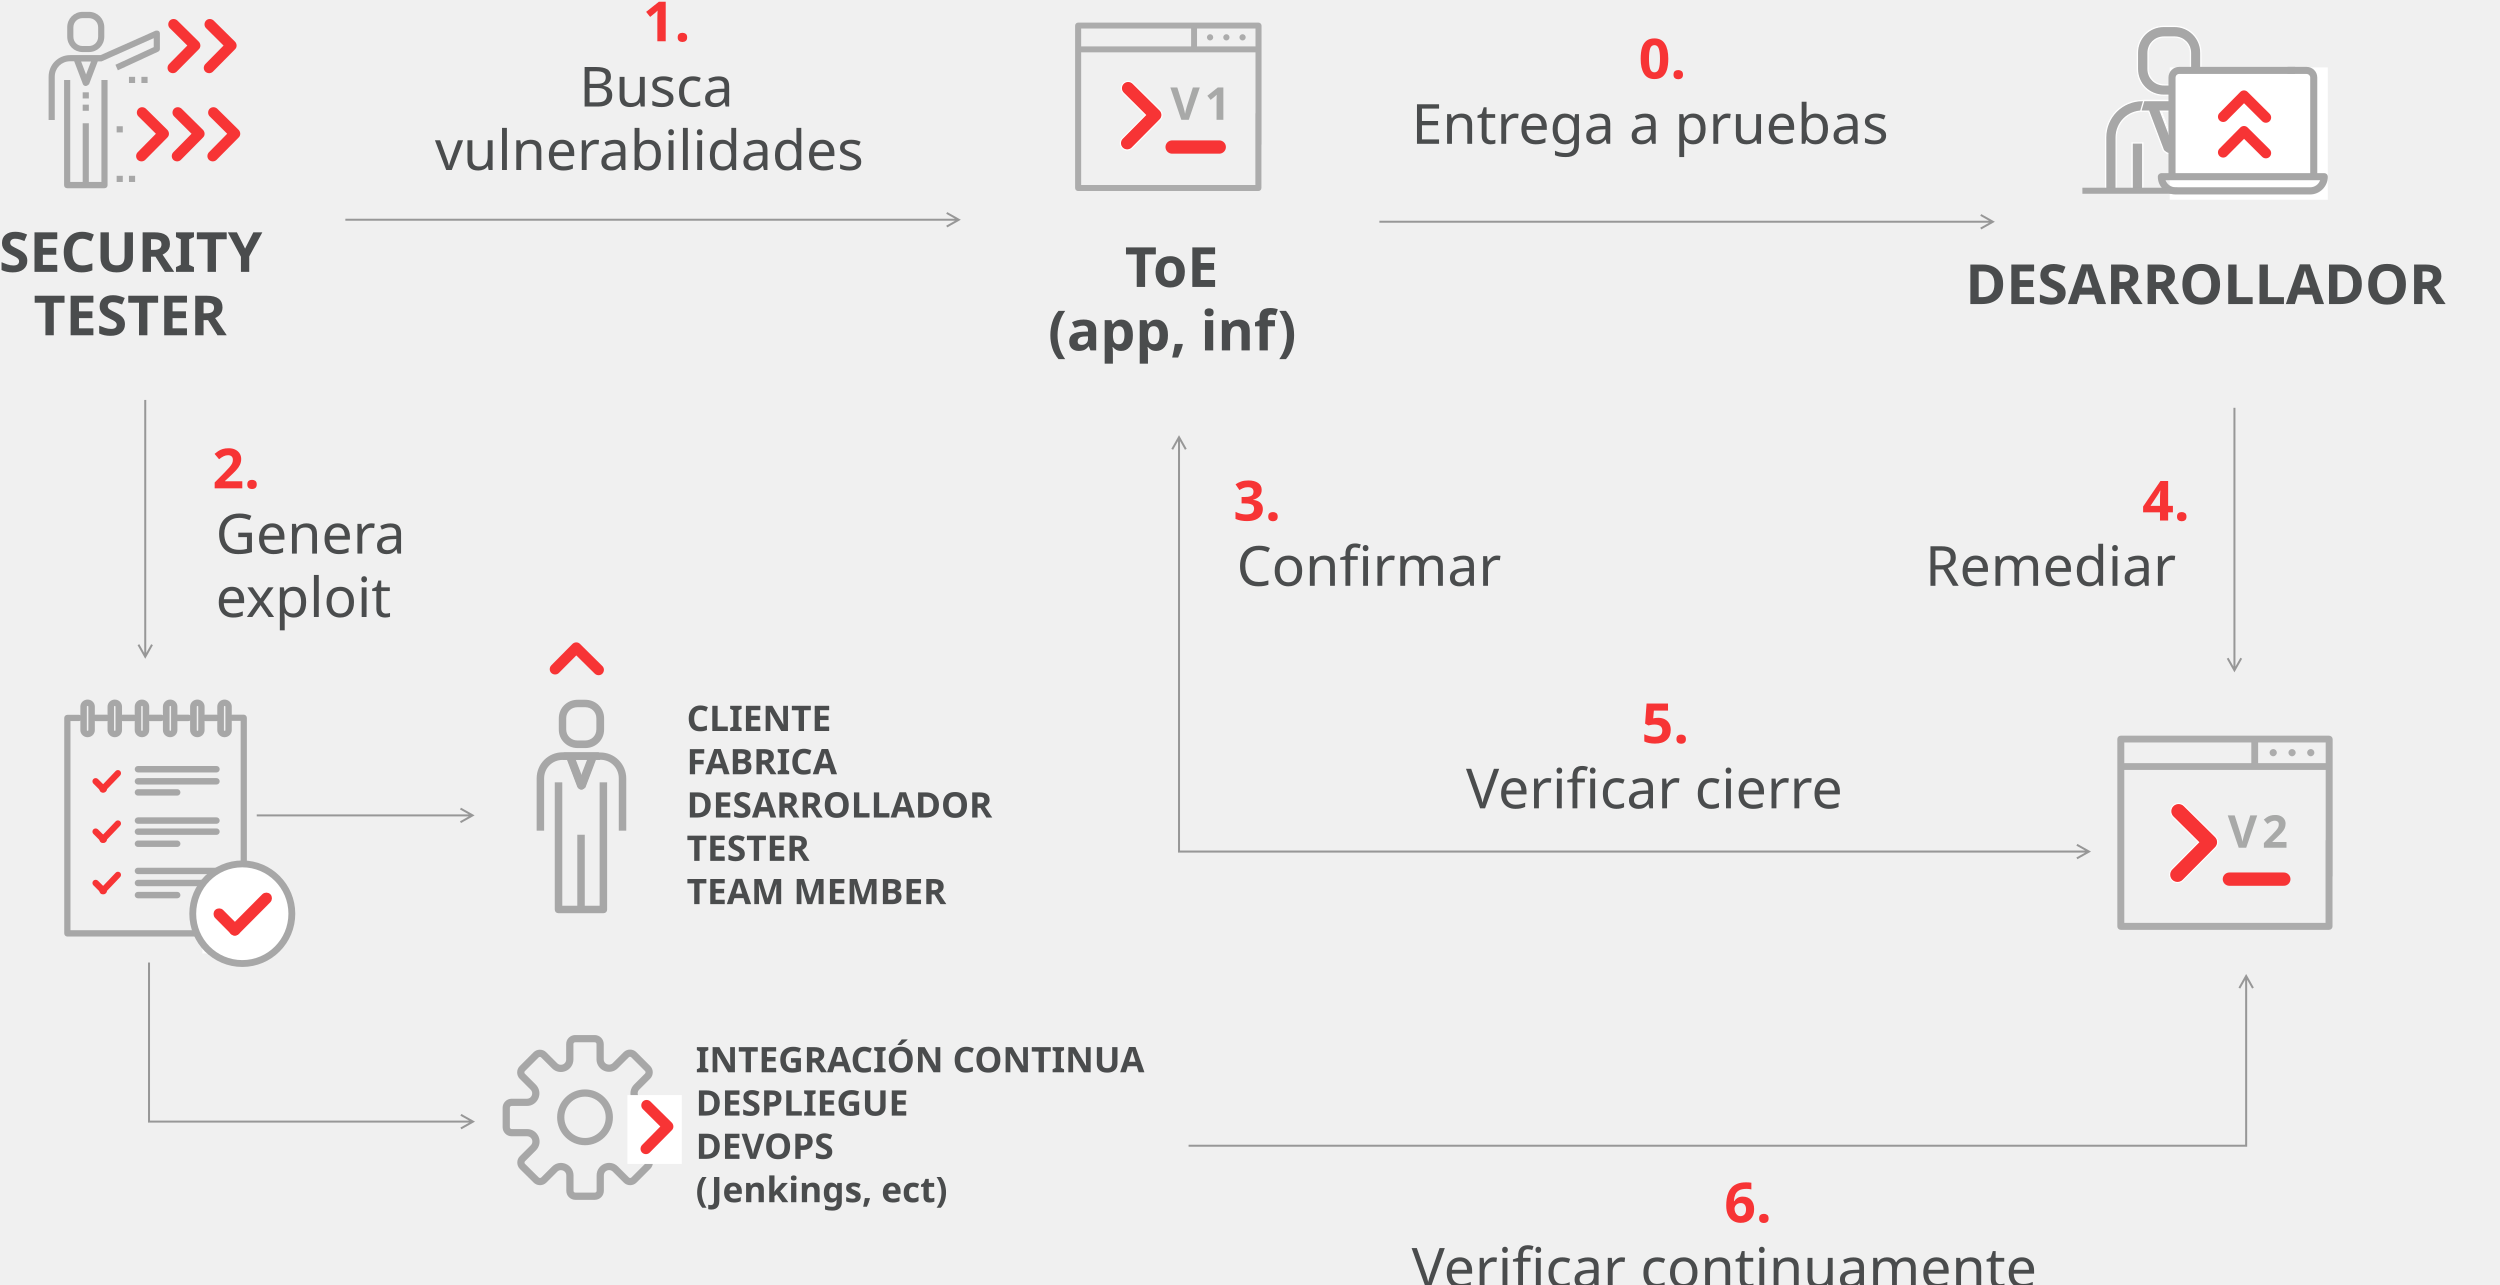
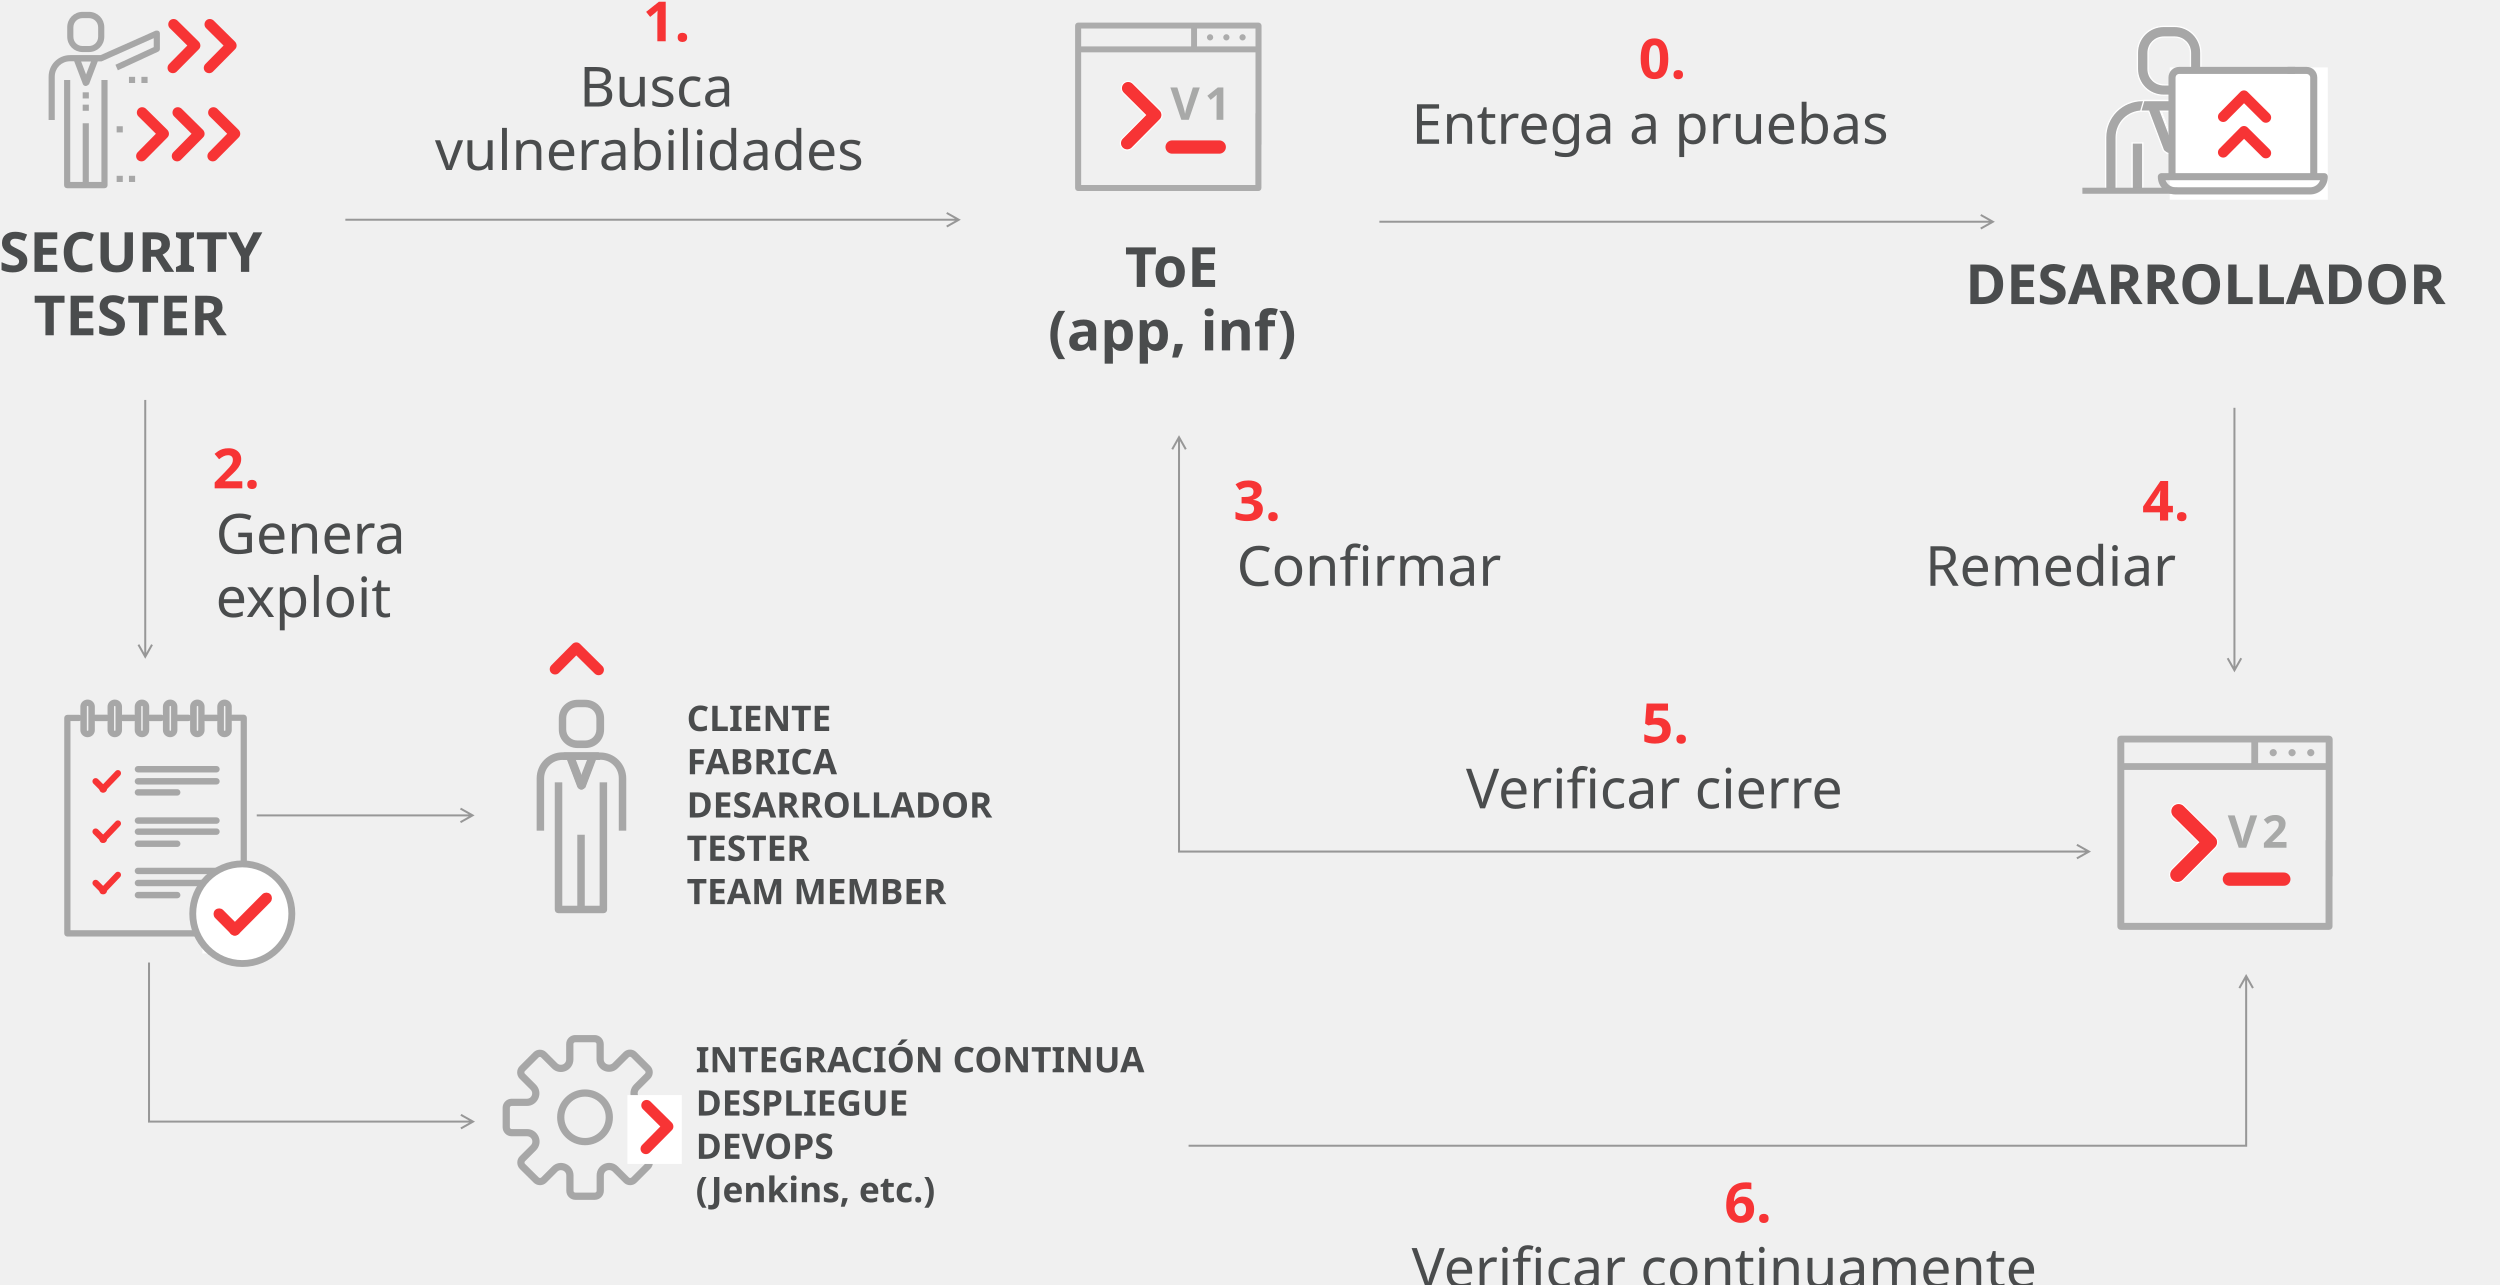
<svg xmlns="http://www.w3.org/2000/svg" xmlns:xlink="http://www.w3.org/1999/xlink" width="2483px" height="1276px" viewBox="0 0 2483 1276" version="1.1">
  <defs>
    <rect id="path-1" x="0.021" y="0.255" width="238.648" height="176.114" />
    <polyline id="path-3" points="470 1126 149 1126 149 968" />
  </defs>
  <g id="Page-1" stroke="none" stroke-width="1" fill="none" fill-rule="evenodd">
    <g id="asserts" transform="translate(-1, -12)">
      <g id="iconos-16" transform="translate(503, 1043)">
        <g id="Group" transform="translate(0.8, 0.6)">
          <path d="M151.08,63.12 L135.84,63.12 C127.92,63.12 123.96,53.64 129.6,48 L140.4,37.2 C142.44,35.16 142.44,31.68 140.4,29.64 L126.72,15.96 C124.68,13.92 121.2,13.92 119.16,15.96 L108.36,26.76 C102.84,32.28 93.24,28.44 93.24,20.52 L93.24,5.4 C93.24,2.4 90.84,0 87.84,0 L68.52,0 C65.52,0 63.12,2.4 63.12,5.4 L63.12,20.64 C63.12,28.56 53.64,32.52 48,26.88 L37.2,16.08 C35.16,14.04 31.68,14.04 29.64,16.08 L15.96,29.76 C13.92,31.8 13.92,35.28 15.96,37.32 L26.76,48.12 C32.28,53.64 28.44,63.24 20.52,63.24 L5.4,63.24 C2.4,63.24 0,65.64 0,68.64 L0,87.96 C0,90.96 2.4,93.36 5.4,93.36 L20.64,93.36 C28.56,93.36 32.52,102.84 26.88,108.48 L16.08,119.28 C14.04,121.32 14.04,124.8 16.08,126.84 L29.76,140.4 C31.8,142.44 35.28,142.44 37.32,140.4 L48.12,129.6 C53.64,124.08 63.24,127.92 63.24,135.84 L63.24,151.08 C63.24,154.08 65.64,156.48 68.64,156.48 L87.96,156.48 C90.96,156.48 93.36,154.08 93.36,151.08 L93.36,135.84 C93.36,127.92 102.84,123.96 108.48,129.6 L119.28,140.4 C121.32,142.44 124.8,142.44 126.84,140.4 L140.52,126.72 C142.56,124.68 142.56,121.2 140.52,119.16 L129.72,108.36 C124.2,102.84 128.04,93.24 135.96,93.24 L151.2,93.24 C154.2,93.24 156.6,90.84 156.6,87.84 L156.6,68.52 C156.36,65.52 153.96,63.12 151.08,63.12 Z M78.24,102.24 C64.92,102.24 54.12,91.44 54.12,78.12 C54.12,64.8 64.92,54 78.24,54 C91.56,54 102.36,64.8 102.36,78.12 C102.36,91.44 91.44,102.24 78.24,102.24 Z" id="Shape" stroke="#A7A7A7" stroke-width="7.2" />
          <rect id="Rectangle-path" fill="#FFFFFF" fill-rule="nonzero" x="120.36" y="56.04" width="54" height="68.4" />
          <path d="M164.44,83.4 L143.2,62.4 C141.04,60.36 137.68,60.36 135.64,62.4 C133.6,64.56 133.6,67.92 135.64,69.96 L153.04,87.24 L134.92,105.6 C132.88,107.76 132.88,111.12 134.92,113.16 C137.08,115.2 140.44,115.2 142.48,113.16 L164.44,90.96 C166.6,88.92 166.48,85.56 164.44,83.4 Z" id="Shape" fill="#F73435" fill-rule="nonzero" />
        </g>
      </g>
      <g id="06Seguimiento_personalizado" transform="translate(2068, 23)">
        <g id="Clipped" transform="translate(0.571429, 0.161905)">
          <mask id="mask-2" fill="white">
            <use xlink:href="#path-1" />
          </mask>
          <g id="SVGID_1_" />
          <g id="Group" mask="url(#mask-2)" fill="#A7A7A7" fill-rule="nonzero" stroke="#FFFFFF" stroke-width="1.3">
            <g transform="translate(23.24762, 15.0381)" id="Shape">
              <path d="M88.823,73.657 L37.265,73.657 C16.718,73.657 0.51,89.992 0.51,110.411 L0.51,184.048 L10.975,184.048 L10.975,110.411 C10.975,95.735 22.589,84.122 37.265,84.122 L44.156,84.122 L58.832,123.046 C59.343,124.577 61.512,126.236 63.554,126.236 C65.596,126.236 67.766,124.705 69.297,123.046 L83.973,84.122 L89.716,84.122 C90.227,84.122 91.248,84.122 91.758,83.611 L88.823,73.657 Z M64.192,106.328 L55.77,84.25 L72.615,84.25 L64.192,106.328 Z" />
              <path d="M35.478,83.739 C35.989,84.25 37.01,84.25 37.52,84.25 L43.263,84.25 L57.939,123.173 C59.47,124.705 61.64,126.364 63.682,126.364 C65.724,126.364 67.893,124.832 68.404,123.173 L83.08,84.25 L89.971,84.25 C104.648,84.25 116.261,95.863 116.261,110.539 L116.261,184.048 L126.726,184.048 L126.726,110.411 C126.726,89.865 110.39,73.657 89.971,73.657 L38.413,73.657 L35.478,83.739 Z M54.876,84.25 L71.722,84.25 L63.299,106.328 L54.876,84.25 Z" />
              <path d="M89.844,289.206 L68.914,289.206 L68.914,189.28 L58.45,189.28 L58.45,289.206 L37.392,289.206 L37.392,115.771 L26.8,115.771 L26.8,294.566 C26.8,297.756 28.842,299.798 32.032,299.798 L63.554,299.798 L95.076,299.798 C98.267,299.798 100.309,297.756 100.309,294.566 L100.309,115.771 L89.844,115.771 L89.844,289.206 Z" />
              <path d="M58.322,68.425 L68.787,68.425 C83.463,68.425 95.076,56.811 95.076,42.135 L95.076,26.31 C95.076,11.634 83.463,0.021 68.787,0.021 L58.322,0.021 C43.646,0.021 32.032,11.634 32.032,26.31 L32.032,42.135 C32.032,56.939 43.646,68.425 58.322,68.425 Z M42.625,26.438 C42.625,17.505 49.516,10.613 58.45,10.613 L68.914,10.613 C77.848,10.613 84.739,17.505 84.739,26.438 L84.739,42.263 C84.739,51.196 77.848,58.088 68.914,58.088 L58.45,58.088 C49.516,58.088 42.625,51.196 42.625,42.263 L42.625,26.438 Z" />
            </g>
          </g>
        </g>
        <rect id="Rectangle-path" fill="#FFFFFF" fill-rule="nonzero" x="88.011" y="55.931" width="156.971" height="131.448" />
        <g id="Group" transform="translate(76.14286, 55.03809)" fill="#A7A7A7" fill-rule="nonzero">
          <path d="M165.394,105.924 L3.573,105.924 C1.659,105.924 0,107.455 0,109.497 C0,119.196 7.912,127.109 17.611,127.109 L151.229,127.109 C160.928,127.109 168.84,119.196 168.84,109.497 C168.84,107.455 167.309,105.924 165.394,105.924 Z M151.356,119.962 L17.611,119.962 C13.145,119.962 9.189,117.154 7.657,112.943 L161.183,112.943 C159.779,117.154 155.823,119.962 151.356,119.962 Z" id="Shape" />
          <path d="M21.185,0.383 C15.314,0.383 10.592,5.105 10.592,10.975 L10.592,109.497 L17.611,109.497 L17.611,10.975 C17.611,9.061 19.143,7.402 21.185,7.402 L136.297,7.402 L136.297,0.383 L21.185,0.383 Z" id="Shape" />
          <path d="M147.783,0.383 L128.768,0.383 L128.768,7.402 L147.783,7.402 C149.697,7.402 151.356,8.933 151.356,10.975 L151.356,109.497 L158.375,109.497 L158.375,10.975 C158.375,5.105 153.653,0.383 147.783,0.383 Z" id="Shape" />
        </g>
        <path d="M1.23,178.446 L95.669,178.446" id="Shape" stroke="#A7A7A7" stroke-width="6" />
        <path d="M158.074,115.657 L137.4,136.587 C135.358,138.629 135.358,141.947 137.4,143.989 C139.442,146.03 142.76,146.03 144.802,143.989 L161.775,126.888 L179.77,144.754 C181.811,146.796 185.13,146.796 187.171,144.754 C189.213,142.712 189.213,139.394 187.171,137.352 L165.476,115.785 C163.434,113.615 160.116,113.615 158.074,115.657 Z" id="Shape" fill="#F73435" fill-rule="nonzero" />
        <path d="M158.074,80.307 L137.4,101.236 C135.358,103.278 135.358,106.596 137.4,108.638 C139.442,110.68 142.76,110.68 144.802,108.638 L161.775,91.537 L179.77,109.404 C181.811,111.446 185.13,111.446 187.171,109.404 C189.213,107.362 189.213,104.044 187.171,102.002 L165.476,80.434 C163.434,78.265 160.116,78.265 158.074,80.307 Z" id="Shape" fill="#F73435" fill-rule="nonzero" />
      </g>
      <g id="06Commands" transform="translate(1068, 33)">
        <g id="Group" transform="translate(0.8, 0.6)" fill="#ACACAC" fill-rule="nonzero">
          <path d="M182.04,0.84 L3,0.84 C1.32,0.84 0,2.16 0,3.84 L0,165.12 C0,166.8 1.32,168.12 3,168.12 L182.04,168.12 C183.72,168.12 185.04,166.8 185.04,165.12 L185.04,91.2 C185.04,89.52 183.72,88.2 182.04,88.2 C180.36,88.2 179.04,89.52 179.04,91.2 L179.04,162.12 L6,162.12 L6,30.36 L179.16,30.36 L179.16,121.8 C179.16,123.48 180.48,124.8 182.16,124.8 C183.84,124.8 185.16,123.48 185.16,121.8 L185.16,3.72 C185.04,2.16 183.72,0.84 182.04,0.84 Z M6,6.72 L115.2,6.72 L115.2,24.48 L6,24.48 L6,6.72 Z M121.08,24.36 L121.08,6.72 L179.16,6.72 L179.16,24.48 L121.08,24.48 L121.08,24.36 Z" id="Shape" />
          <path d="M150.24,12.36 C148.56,12.36 147.12,13.8 147.12,15.48 C147.12,17.16 148.56,18.6 150.24,18.6 C151.92,18.6 153.36,17.16 153.36,15.48 C153.36,13.8 151.92,12.36 150.24,12.36 Z" id="Shape" />
          <path d="M134.04,12.36 C132.36,12.36 130.92,13.8 130.92,15.48 C130.92,17.16 132.36,18.6 134.04,18.6 C135.72,18.6 137.16,17.16 137.16,15.48 C137.16,13.8 135.84,12.36 134.04,12.36 Z" id="Shape" />
          <path d="M166.32,12.36 C164.64,12.36 163.2,13.8 163.2,15.48 C163.2,17.16 164.64,18.6 166.32,18.6 C168,18.6 169.44,17.16 169.44,15.48 C169.44,13.8 168.12,12.36 166.32,12.36 Z" id="Shape" />
        </g>
        <path d="M85.16,88.44 L58.28,61.8 C55.64,59.16 51.32,59.16 48.68,61.8 C46.04,64.44 46.04,68.76 48.68,71.4 L70.64,93.24 L47.72,116.4 C45.08,119.04 45.08,123.36 47.72,126 C50.36,128.64 54.68,128.64 57.32,126 L85.04,98.04 C87.8,95.4 87.8,91.08 85.16,88.44 Z" id="Shape" stroke="#FFFFFF" stroke-width="1.2" fill="#F73435" fill-rule="nonzero" />
        <path d="M97.16,125.04 L143.96,125.04" id="Shape" stroke="#F73435" stroke-width="13.2" stroke-linecap="round" stroke-linejoin="round" />
      </g>
      <g id="iconos-03" transform="translate(49, 23)" fill-rule="nonzero">
        <path d="M25.72,49.96 L34.36,72.64 C34.72,73.6 35.92,74.44 37.12,74.44 C38.32,74.44 39.52,73.48 40.48,72.64 L49.12,49.96 L52.48,49.96 C52.84,49.96 53.44,49.96 53.68,49.6 L104.68,26.92 L104.68,35.8 L66.64,53.32 L69.04,58.84 L109,40.36 C110.2,39.76 110.8,38.8 110.8,37.6 L110.8,22.24 C110.8,21.28 110.2,20.08 109.6,19.84 C108.64,19.24 107.44,19.24 106.48,19.48 L51.88,43.72 L21.76,43.72 C9.76,43.72 0.28,53.2 0.28,65.2 L0.28,108.16 L6.4,108.16 L6.4,65.2 C6.4,56.56 13.12,49.84 21.76,49.84 L25.72,49.84 L25.72,49.96 Z M37.48,62.92 L32.56,50.08 L42.4,50.08 L37.48,62.92 Z" id="Shape" fill="#A7A7A7" />
        <path d="M52.48,169.72 L40.24,169.72 L40.24,111.4 L34.12,111.4 L34.12,169.72 L21.76,169.72 L21.76,68.44 L15.64,68.44 L15.64,172.84 C15.64,174.64 16.84,175.96 18.76,175.96 L37.24,175.96 L55.72,175.96 C57.52,175.96 58.84,174.76 58.84,172.84 L58.84,68.44 L52.72,68.44 L52.72,169.72 L52.48,169.72 Z" id="Shape" fill="#A7A7A7" />
        <rect id="Rectangle-path" fill="#A7A7A7" x="34.12" y="80.68" width="6.12" height="6.12" />
        <rect id="Rectangle-path" fill="#A7A7A7" x="34.12" y="92.92" width="6.12" height="6.12" />
        <path d="M34.12,40.72 L40.24,40.72 C48.88,40.72 55.6,34 55.6,25.36 L55.6,16.12 C55.6,7.48 48.88,0.76 40.24,0.76 L34.12,0.76 C25.48,0.76 18.76,7.48 18.76,16.12 L18.76,25.36 C18.76,34 25.48,40.72 34.12,40.72 Z M24.88,16.24 C24.88,11.08 28.84,7 34.12,7 L40.24,7 C45.4,7 49.48,10.96 49.48,16.24 L49.48,25.48 C49.48,30.64 45.52,34.72 40.24,34.72 L34.12,34.72 C28.96,34.72 24.88,30.76 24.88,25.48 L24.88,16.24 Z" id="Shape" fill="#A7A7A7" />
        <rect id="Rectangle-path" fill="#A7A7A7" x="67.84" y="163.6" width="6.12" height="6.12" />
        <rect id="Rectangle-path" fill="#A7A7A7" x="80.08" y="163.6" width="6.12" height="6.12" />
        <rect id="Rectangle-path" fill="#A7A7A7" x="67.84" y="114.4" width="6.12" height="6.12" />
        <rect id="Rectangle-path" fill="#A7A7A7" x="80.08" y="65.32" width="6.12" height="6.12" />
        <rect id="Rectangle-path" fill="#A7A7A7" x="92.44" y="65.32" width="6.12" height="6.12" />
        <path d="M149.44,30.4 L128.2,9.4 C126.04,7.36 122.68,7.36 120.64,9.4 C118.6,11.56 118.6,14.92 120.64,16.96 L138.04,34.24 L119.92,52.6 C117.88,54.76 117.88,58.12 119.92,60.16 C122.08,62.2 125.44,62.2 127.48,60.16 L149.44,37.96 C151.6,35.92 151.48,32.56 149.44,30.4 Z" id="Shape" fill="#F73435" />
        <path d="M185.44,30.4 L164.2,9.4 C162.04,7.36 158.68,7.36 156.64,9.4 C154.6,11.56 154.6,14.92 156.64,16.96 L174.04,34.24 L155.92,52.6 C153.88,54.76 153.88,58.12 155.92,60.16 C158.08,62.2 161.44,62.2 163.48,60.16 L185.44,37.96 C187.6,35.92 187.48,32.56 185.44,30.4 Z" id="Shape" fill="#F73435" />
        <path d="M118.24,118 L97,97 C94.84,94.96 91.48,94.96 89.44,97 C87.4,99.16 87.4,102.52 89.44,104.56 L106.84,121.84 L88.72,140.2 C86.68,142.36 86.68,145.72 88.72,147.76 C90.88,149.8 94.24,149.8 96.28,147.76 L118.24,125.56 C120.4,123.52 120.28,120.16 118.24,118 Z" id="Shape" fill="#F73435" />
        <path d="M153.64,118 L132.4,97 C130.24,94.96 126.88,94.96 124.84,97 C122.8,99.16 122.8,102.52 124.84,104.56 L142.24,121.84 L124.12,140.2 C122.08,142.36 122.08,145.72 124.12,147.76 C126.28,149.8 129.64,149.8 131.68,147.76 L153.64,125.56 C155.8,123.52 155.68,120.16 153.64,118 Z" id="Shape" fill="#F73435" />
        <path d="M189.04,118 L167.8,97 C165.64,94.96 162.28,94.96 160.24,97 C158.2,99.16 158.2,102.52 160.24,104.56 L177.64,121.84 L159.52,140.2 C157.48,142.36 157.48,145.72 159.52,147.76 C161.68,149.8 165.04,149.8 167.08,147.76 L189.04,125.56 C191.2,123.52 191.08,120.16 189.04,118 Z" id="Shape" fill="#F73435" />
      </g>
      <g id="03Rules" transform="translate(66, 708)" fill-rule="nonzero">
        <path d="M177.104,15 L165.433,15 C164.412,15 163.536,15.875 163.536,16.896 C163.536,17.916 164.412,18.791 165.433,18.791 L175.207,18.791 L175.207,229.063 L3.793,229.063 L3.793,18.937 L13.567,18.937 C14.588,18.937 15.464,18.062 15.464,17.041 C15.464,16.021 14.588,15.146 13.567,15.146 L1.896,15.146 C0.875,15.146 0,16.021 0,17.041 L0,231.104 C0,232.125 0.875,233 1.896,233 L177.104,233 C178.125,233 179,232.125 179,231.104 L179,17.041 C179,15.875 178.125,15 177.104,15 Z" id="Shape" stroke="#A7A7A7" stroke-width="2.4" fill="#A7A7A7" />
        <path d="M150.16,15 L138.84,15 C137.849,15 137,15.923 137,17 C137,18.077 137.849,19 138.84,19 L150.16,19 C151.151,19 152,18.077 152,17 C152,15.923 151.151,15 150.16,15 Z" id="Shape" stroke="#A7A7A7" stroke-width="2.4" fill="#A7A7A7" />
        <path d="M122.16,15 L110.84,15 C109.849,15 109,15.923 109,17 C109,18.077 109.849,19 110.84,19 L122.16,19 C123.151,19 124,18.077 124,17 C124,15.923 123.151,15 122.16,15 Z" id="Shape" stroke="#A7A7A7" stroke-width="2.4" fill="#A7A7A7" />
        <path d="M95.16,15 L83.84,15 C82.849,15 82,15.923 82,17 C82,18.077 82.849,19 83.84,19 L95.16,19 C96.151,19 97,18.077 97,17 C97,15.923 96.151,15 95.16,15 Z" id="Shape" stroke="#A7A7A7" stroke-width="2.4" fill="#A7A7A7" />
        <path d="M68.16,15 L56.84,15 C55.849,15 55,15.923 55,17 C55,18.077 55.849,19 56.84,19 L68.16,19 C69.151,19 70,18.077 70,17 C70,15.923 69.292,15 68.16,15 Z" id="Shape" stroke="#A7A7A7" stroke-width="2.4" fill="#A7A7A7" />
        <path d="M41.16,15 L29.84,15 C28.849,15 28,15.923 28,17 C28,18.077 28.849,19 29.84,19 L41.16,19 C42.151,19 43,18.077 43,17 C43,15.923 42.292,15 41.16,15 Z" id="Shape" stroke="#A7A7A7" stroke-width="2.4" fill="#A7A7A7" />
        <path d="M22,0 C18.7,0 16,2.625 16,5.833 L16,29.167 C16,32.375 18.7,35 22,35 C25.3,35 28,32.375 28,29.167 L28,5.833 C28,2.625 25.3,0 22,0 Z M23.95,29.167 C23.95,30.188 23.05,31.062 22,31.062 C20.95,31.062 20.05,30.188 20.05,29.167 L20.05,5.833 C20.05,4.812 20.95,3.938 22,3.938 C23.05,3.938 23.95,4.812 23.95,5.833 L23.95,29.167 Z" id="Shape" stroke="#A7A7A7" stroke-width="2.4" fill="#A7A7A7" />
        <path d="M49,0 C45.7,0 43,2.625 43,5.833 L43,29.167 C43,32.375 45.7,35 49,35 C52.3,35 55,32.375 55,29.167 L55,5.833 C55,2.625 52.3,0 49,0 Z M50.95,29.167 C50.95,30.188 50.05,31.062 49,31.062 C47.95,31.062 47.05,30.188 47.05,29.167 L47.05,5.833 C47.05,4.812 47.95,3.938 49,3.938 C50.05,3.938 50.95,4.812 50.95,5.833 L50.95,29.167 Z" id="Shape" stroke="#A7A7A7" stroke-width="2.4" fill="#A7A7A7" />
        <path d="M76,0 C72.7,0 70,2.625 70,5.833 L70,29.167 C70,32.375 72.7,35 76,35 C79.3,35 82,32.375 82,29.167 L82,5.833 C82,2.625 79.3,0 76,0 Z M77.95,29.167 C77.95,30.188 77.05,31.062 76,31.062 C74.95,31.062 74.05,30.188 74.05,29.167 L74.05,5.833 C74.05,4.812 74.95,3.938 76,3.938 C77.05,3.938 77.95,4.812 77.95,5.833 L77.95,29.167 Z" id="Shape" stroke="#A7A7A7" stroke-width="2.4" fill="#A7A7A7" />
        <path d="M104,0 C100.7,0 98,2.625 98,5.833 L98,29.167 C98,32.375 100.7,35 104,35 C107.3,35 110,32.375 110,29.167 L110,5.833 C110,2.625 107.45,0 104,0 Z M106.1,29.167 C106.1,30.188 105.2,31.062 104.15,31.062 C103.1,31.062 102.2,30.188 102.2,29.167 L102.2,5.833 C102.2,4.812 103.1,3.938 104.15,3.938 C105.2,3.938 106.1,4.812 106.1,5.833 L106.1,29.167 Z" id="Shape" stroke="#A7A7A7" stroke-width="2.4" fill="#A7A7A7" />
        <path d="M131,0 C127.7,0 125,2.625 125,5.833 L125,29.167 C125,32.375 127.7,35 131,35 C134.3,35 137,32.375 137,29.167 L137,5.833 C137,2.625 134.3,0 131,0 Z M133.1,29.167 C133.1,30.188 132.2,31.062 131.15,31.062 C130.1,31.062 129.2,30.188 129.2,29.167 L129.2,5.833 C129.2,4.812 130.1,3.938 131.15,3.938 C132.2,3.938 133.1,4.812 133.1,5.833 L133.1,29.167 Z" id="Shape" stroke="#A7A7A7" stroke-width="2.4" fill="#A7A7A7" />
        <path d="M158,0 C154.7,0 152,2.625 152,5.833 L152,29.167 C152,32.375 154.7,35 158,35 C161.3,35 164,32.375 164,29.167 L164,5.833 C164,2.625 161.3,0 158,0 Z M160.1,29.167 C160.1,30.188 159.2,31.062 158.15,31.062 C157.1,31.062 156.2,30.188 156.2,29.167 L156.2,5.833 C156.2,4.812 157.1,3.938 158.15,3.938 C159.2,3.938 160.1,4.812 160.1,5.833 L160.1,29.167 Z" id="Shape" stroke="#A7A7A7" stroke-width="2.4" fill="#A7A7A7" />
        <path d="M39.451,86.539 L31.439,78.564 C30.683,77.812 29.323,77.812 28.567,78.564 C27.811,79.317 27.811,80.671 28.567,81.423 L36.579,89.398 C37.032,89.85 37.486,90 37.939,90 C38.393,90 38.997,89.85 39.3,89.398 C40.207,88.646 40.207,87.292 39.451,86.539 Z" id="Shape" stroke="#F73435" stroke-width="2.4" fill="#F73435" />
        <path d="M53.466,70.561 C52.755,69.813 51.474,69.813 50.762,70.561 L35.534,86.561 C34.822,87.308 34.822,88.654 35.534,89.402 C35.961,89.85 36.388,90 36.815,90 C37.242,90 37.811,89.85 38.096,89.402 L53.466,73.402 C54.178,72.654 54.178,71.308 53.466,70.561 Z" id="Shape" stroke="#F73435" stroke-width="2.4" fill="#F73435" />
        <path d="M39.451,136.539 L31.439,128.564 C30.683,127.812 29.323,127.812 28.567,128.564 C27.811,129.317 27.811,130.671 28.567,131.423 L36.579,139.398 C37.032,139.85 37.486,140 37.939,140 C38.393,140 38.997,139.85 39.3,139.398 C40.207,138.646 40.207,137.292 39.451,136.539 Z" id="Shape" stroke="#F73435" stroke-width="2.4" fill="#F73435" />
        <path d="M53.482,120.561 C52.77,119.813 51.488,119.813 50.776,120.561 L35.534,136.561 C34.822,137.308 34.822,138.654 35.534,139.402 C35.962,139.85 36.389,140 36.816,140 C37.244,140 37.813,139.85 38.098,139.402 L53.34,123.402 C54.195,122.654 54.195,121.308 53.482,120.561 Z" id="Shape" stroke="#F73435" stroke-width="2.4" fill="#F73435" />
        <path d="M150.096,66 L71.904,66 C70.879,66 70,66.923 70,68 C70,69.077 70.879,70 71.904,70 L150.096,70 C151.121,70 152,69.077 152,68 C152,66.769 151.121,66 150.096,66 Z" id="Shape" stroke="#A7A7A7" stroke-width="2.4" fill="#A7A7A7" />
        <path d="M150.096,78 L71.904,78 C70.879,78 70,78.923 70,80 C70,81.077 70.879,82 71.904,82 L150.096,82 C151.121,82 152,81.077 152,80 C152,78.923 151.121,78 150.096,78 Z" id="Shape" stroke="#A7A7A7" stroke-width="2.4" fill="#A7A7A7" />
        <path d="M111.092,89 L71.908,89 C70.881,89 70,89.923 70,91 C70,92.077 70.881,93 71.908,93 L111.092,93 C112.119,93 113,92.077 113,91 C113,89.923 112.119,89 111.092,89 Z" id="Shape" stroke="#A7A7A7" stroke-width="2.4" fill="#A7A7A7" />
        <path d="M150.096,117 L71.904,117 C70.879,117 70,117.923 70,119 C70,120.077 70.879,121 71.904,121 L150.096,121 C151.121,121 152,120.077 152,119 C152,117.923 151.121,117 150.096,117 Z" id="Shape" stroke="#A7A7A7" stroke-width="2.4" fill="#A7A7A7" />
        <path d="M150.096,128 L71.904,128 C70.879,128 70,128.923 70,130 C70,131.077 70.879,132 71.904,132 L150.096,132 C151.121,132 152,131.077 152,130 C152,128.923 151.121,128 150.096,128 Z" id="Shape" stroke="#A7A7A7" stroke-width="2.4" fill="#A7A7A7" />
        <path d="M111.092,140 L71.908,140 C70.881,140 70,140.923 70,142 C70,143.077 70.881,144 71.908,144 L111.092,144 C112.119,144 113,143.077 113,142 C113,140.923 112.119,140 111.092,140 Z" id="Shape" stroke="#A7A7A7" stroke-width="2.4" fill="#A7A7A7" />
        <path d="M39.451,187.539 L31.439,179.564 C30.683,178.812 29.323,178.812 28.567,179.564 C27.811,180.317 27.811,181.671 28.567,182.423 L36.579,190.398 C37.032,190.85 37.486,191 37.939,191 C38.393,191 38.997,190.85 39.3,190.398 C40.207,189.646 40.207,188.292 39.451,187.539 Z" id="Shape" stroke="#F73435" stroke-width="2.4" fill="#F73435" />
        <path d="M53.482,171.561 C52.77,170.813 51.488,170.813 50.776,171.561 L35.534,187.561 C34.822,188.308 34.822,189.654 35.534,190.402 C35.962,190.85 36.389,191 36.816,191 C37.244,191 37.813,190.85 38.098,190.402 L53.34,174.402 C54.195,173.654 54.195,172.308 53.482,171.561 Z" id="Shape" stroke="#F73435" stroke-width="2.4" fill="#F73435" />
        <path d="M150.096,167 L71.904,167 C70.879,167 70,167.923 70,169 C70,170.077 70.879,171 71.904,171 L150.096,171 C151.121,171 152,170.077 152,169 C152,167.923 151.121,167 150.096,167 Z" id="Shape" stroke="#A7A7A7" stroke-width="2.4" fill="#A7A7A7" />
        <path d="M150.096,179 L71.904,179 C70.879,179 70,179.923 70,181 C70,182.077 70.879,183 71.904,183 L150.096,183 C151.121,183 152,182.077 152,181 C152,179.923 151.121,179 150.096,179 Z" id="Shape" stroke="#A7A7A7" stroke-width="2.4" fill="#A7A7A7" />
        <path d="M111.092,191 L71.908,191 C70.881,191 70,191.923 70,193 C70,194.077 70.881,195 71.908,195 L111.092,195 C112.119,195 113,194.077 113,193 C113,191.923 112.119,191 111.092,191 Z" id="Shape" stroke="#A7A7A7" stroke-width="2.4" fill="#A7A7A7" />
        <rect id="Rectangle-path" fill="#FFFFFF" x="136" y="188" width="66" height="63" />
        <g id="Group" transform="translate(126, 162)">
          <ellipse id="Oval" stroke="#A7A7A7" stroke-width="6.816" fill="#FFFFFF" cx="49.646" cy="49.5" rx="49.209" ry="49.475" />
          <g transform="translate(21.83824, 29.73913)" fill="#F73435" id="Shape" stroke="#F73435" stroke-width="3.408">
            <path d="M23.149,32.935 L7.571,17.272 C6.115,15.809 3.64,15.809 2.038,17.272 C0.582,18.736 0.582,21.225 2.038,22.835 L17.616,38.497 C18.344,39.229 19.363,39.668 20.382,39.668 C21.401,39.668 22.421,39.229 23.149,38.497 C24.75,37.033 24.75,34.545 23.149,32.935 Z" />
            <path d="M54.45,1.61 C52.994,0.146 50.519,0.146 48.918,1.61 L17.616,33.081 C16.16,34.545 16.16,37.033 17.616,38.643 C18.344,39.375 19.363,39.814 20.382,39.814 C21.401,39.814 22.421,39.375 23.149,38.643 L54.45,7.172 C55.906,5.562 55.906,3.074 54.45,1.61 Z" />
          </g>
        </g>
      </g>
      <g id="Group" transform="translate(534, 707)" fill="#A7A7A7" fill-rule="nonzero">
        <path d="M61.681,52.165 L25.893,52.165 C11.38,52.165 0,63.708 0,78.055 L0,130 L7.421,130 L7.421,78.22 C7.421,67.831 15.503,59.751 25.893,59.751 L30.675,59.751 L41.065,87.125 C41.395,88.279 42.88,89.268 44.364,89.268 C45.848,89.268 47.332,88.114 48.487,87.125 L58.877,59.751 L63,59.751 L61.681,52.165 Z M62.67,52 L62.175,52.165 L61.681,52.165 L62.67,52 Z M44.859,75.252 L38.921,59.751 L50.796,59.751 L44.859,75.252 Z" id="Shape" />
        <path d="M26,59.586 L30.123,59.586 L40.513,86.96 C41.668,88.114 43.152,89.104 44.636,89.104 C46.12,89.104 47.605,87.949 47.935,86.96 L58.325,59.586 L63.107,59.586 C73.497,59.586 81.579,67.666 81.579,78.055 L81.579,130 L89,130 L89,78.22 C89,63.708 77.455,52.33 63.107,52.33 L27.319,52.33 L26,59.586 Z M27.319,52.165 L26.825,52.165 L26.33,52 L27.319,52.165 Z M38.204,59.586 L50.079,59.586 L44.141,75.087 L38.204,59.586 Z" id="Shape" />
        <path d="M62.713,204.567 L47.809,204.567 L47.809,134.033 L40.357,134.033 L40.357,204.567 L25.452,204.567 L25.452,82 L18,82 L18,208.366 C18,210.513 19.49,212 21.643,212 L44,212 L66.357,212 C68.51,212 70,210.513 70,208.366 L70,82 L62.548,82 L62.548,204.567 L62.713,204.567 Z" id="Shape" />
        <path d="M40.737,48 L48.265,48 C58.803,48 67,39.945 67,29.589 L67,18.411 C67,8.055 58.803,0 48.265,0 L40.737,0 C30.199,0 22.002,8.055 22.002,18.411 L22.002,29.425 C21.835,39.781 30.199,48 40.737,48 Z M29.363,18.411 C29.363,12.164 34.214,7.397 40.57,7.397 L48.098,7.397 C54.454,7.397 59.305,12.164 59.305,18.411 L59.305,29.425 C59.305,35.671 54.454,40.438 48.098,40.438 L40.57,40.438 C34.214,40.438 29.363,35.671 29.363,29.425 L29.363,18.411 Z" id="Shape" />
      </g>
      <text id="1.-Busca-vulnerabili" font-family="Montserrat-Bold, Montserrat" font-size="55" font-weight="bold" line-spacing="63">
        <tspan x="639.47" y="53" fill="#F73435">1. </tspan>
        <tspan x="576.303" y="117.815" font-family="Montserrat-Regular, Montserrat" font-weight="normal" fill="#4A4C4D">Busca </tspan>
        <tspan x="433" y="180.815" font-family="Montserrat-Regular, Montserrat" font-weight="normal" fill="#4A4C4D">vulnerabilidades</tspan>
      </text>
      <text id="2.-Genera-exploit" font-family="Montserrat-Bold, Montserrat" font-size="55" font-weight="bold" line-spacing="63">
        <tspan x="212" y="497" fill="#F73435">2. </tspan>
        <tspan x="215.245" y="561.815" font-family="Montserrat-Regular, Montserrat" font-weight="normal" fill="#4A4C4D">Genera </tspan>
        <tspan x="215.245" y="624.815" font-family="Montserrat-Regular, Montserrat" font-weight="normal" fill="#4A4C4D">exploit</tspan>
      </text>
      <text id="4.-Remediar" font-family="Montserrat-Bold, Montserrat" font-size="55" font-weight="bold" line-spacing="63">
        <tspan x="2128.6" y="529" fill="#F73435">4. </tspan>
        <tspan x="1913" y="593.815" font-family="Montserrat-Regular, Montserrat" font-weight="normal" fill="#4A4C4D">Remediar</tspan>
      </text>
      <text id="3.-Confirmar" font-family="Montserrat-Bold, Montserrat" font-size="55" font-weight="bold" line-spacing="63">
        <tspan x="1226" y="529" fill="#F73435">3. </tspan>
        <tspan x="1229.245" y="593.815" font-family="Montserrat-Regular, Montserrat" font-weight="normal" fill="#4A4C4D">Confirmar</tspan>
      </text>
      <text id="0.-Entrega-a-pruebas" font-family="Montserrat-Bold, Montserrat" font-size="55" font-weight="bold" line-spacing="63">
        <tspan x="1628.527" y="90" fill="#F73435">0. </tspan>
        <tspan x="1403" y="154.815" font-family="Montserrat-Regular, Montserrat" font-weight="normal" fill="#4A4C4D">Entrega a pruebas</tspan>
      </text>
      <text id="5.-Verificar-cierre" font-family="Montserrat-Bold, Montserrat" font-size="55" font-weight="bold" line-spacing="63">
        <tspan x="1631.432" y="750" fill="#F73435">5. </tspan>
        <tspan x="1457" y="814.815" font-family="Montserrat-Regular, Montserrat" font-weight="normal" fill="#4A4C4D">Verificar cierre</tspan>
      </text>
      <text id="6.-Verificar-continu" font-family="Montserrat-Bold, Montserrat" font-size="55" font-weight="bold" line-spacing="63">
        <tspan x="1713.557" y="1226" fill="#F73435">6. </tspan>
        <tspan x="1403" y="1290.815" font-family="Montserrat-Regular, Montserrat" font-weight="normal" fill="#4A4C4D">Verificar continuamente</tspan>
      </text>
      <text id="V1" font-family="Montserrat-Bold, Montserrat" font-size="45" font-weight="bold" line-spacing="63" letter-spacing="4.827" fill="#A8A9A8">
        <tspan x="1163.393" y="131">V1</tspan>
      </text>
      <g id="Group-10" transform="translate(2103, 741)">
        <g id="06Commands-Copy">
          <g id="Group" transform="translate(0.924064, 0.691765)" fill="#ACACAC" fill-rule="nonzero">
            <path d="M210.271,0.968 L3.465,0.968 C1.525,0.968 0,2.49 0,4.427 L0,190.374 C0,192.311 1.525,193.832 3.465,193.832 L210.271,193.832 C212.211,193.832 213.736,192.311 213.736,190.374 L213.736,105.148 C213.736,103.211 212.211,101.689 210.271,101.689 C208.33,101.689 206.806,103.211 206.806,105.148 L206.806,186.915 L6.93,186.915 L6.93,35.003 L206.944,35.003 L206.944,140.428 C206.944,142.365 208.469,143.887 210.409,143.887 C212.35,143.887 213.875,142.365 213.875,140.428 L213.875,4.289 C213.736,2.49 212.211,0.968 210.271,0.968 Z M6.93,7.748 L133.065,7.748 L133.065,28.224 L6.93,28.224 L6.93,7.748 Z M139.857,28.086 L139.857,7.748 L206.944,7.748 L206.944,28.224 L139.857,28.224 L139.857,28.086 Z" id="Shape" />
            <path d="M173.539,14.25 C171.599,14.25 169.935,15.911 169.935,17.848 C169.935,19.784 171.599,21.445 173.539,21.445 C175.48,21.445 177.143,19.784 177.143,17.848 C177.143,15.911 175.48,14.25 173.539,14.25 Z" id="Shape" />
            <path d="M154.827,14.25 C152.886,14.25 151.223,15.911 151.223,17.848 C151.223,19.784 152.886,21.445 154.827,21.445 C156.767,21.445 158.431,19.784 158.431,17.848 C158.431,15.911 156.906,14.25 154.827,14.25 Z" id="Shape" />
            <path d="M192.113,14.25 C190.172,14.25 188.509,15.911 188.509,17.848 C188.509,19.784 190.172,21.445 192.113,21.445 C194.053,21.445 195.717,19.784 195.717,17.848 C195.717,15.911 194.192,14.25 192.113,14.25 Z" id="Shape" />
          </g>
          <path d="M98.367,101.966 L67.318,71.252 C64.269,68.208 59.279,68.208 56.229,71.252 C53.18,74.296 53.18,79.276 56.229,82.32 L81.595,107.5 L55.12,134.202 C52.071,137.246 52.071,142.227 55.12,145.271 C58.17,148.314 63.16,148.314 66.209,145.271 L98.228,113.034 C101.416,109.991 101.416,105.01 98.367,101.966 Z" id="Shape" stroke="#FFFFFF" stroke-width="1.2" fill="#F73435" fill-rule="nonzero" />
          <path d="M112.228,144.164 L166.285,144.164" id="Shape" stroke="#F73435" stroke-width="13.2" stroke-linecap="round" stroke-linejoin="round" />
        </g>
        <text id="V2" font-family="Montserrat-Bold, Montserrat" font-size="45" font-weight="bold" line-spacing="63" letter-spacing="4.827" fill="#A8A9A8">
          <tspan x="110.613" y="113">V2</tspan>
        </text>
      </g>
      <text id="SECURITY-TESTER" font-family="Montserrat-ExtraBold, Montserrat" font-size="55" font-weight="600" line-spacing="63" fill="#4A4C4D">
        <tspan x="0" y="282">SECURITY</tspan>
        <tspan x="34.347" y="345">TESTER</tspan>
      </text>
      <text id="CLIENTE-FABRICA-DESA" font-family="Montserrat-ExtraBold, Montserrat" font-size="35" font-weight="600" line-spacing="43" fill="#4A4C4D">
        <tspan x="683" y="738">CLIENTE</tspan>
        <tspan x="683" y="781">FABRICA</tspan>
        <tspan x="683" y="824">DESARROLLADOR</tspan>
        <tspan x="683" y="867">TESTER</tspan>
        <tspan x="683" y="910">TEAM MEMBER</tspan>
      </text>
      <text id="INTEGRACIÓN-CONTINUA" font-family="Montserrat-ExtraBold, Montserrat" font-size="35" font-weight="600" line-spacing="43" fill="#4A4C4D">
        <tspan x="692" y="1077">INTEGRACIÓN CONTINUA</tspan>
        <tspan x="692" y="1120">DESPLIEGUE</tspan>
        <tspan x="692" y="1163">DEVOPS</tspan>
-         <tspan x="692" y="1206">(Jenkings, ect)</tspan>
+         <tspan x="692" y="1206">(Jenkins, etc.)</tspan>
      </text>
      <text id="ToE-(app,-inf)" font-family="Montserrat-ExtraBold, Montserrat" font-size="55" font-weight="600" line-spacing="63" fill="#4A4C4D">
        <tspan x="1118.23" y="297">ToE</tspan>
        <tspan x="1042" y="360">(app, inf)</tspan>
      </text>
      <text id="DESARROLLADOR" font-family="Montserrat-ExtraBold, Montserrat" font-size="55" font-weight="600" line-spacing="63" fill="#4A4C4D">
        <tspan x="1953" y="314">DESARROLLADOR</tspan>
      </text>
      <path id="Path-2" d="M949.456,229.25 L940.783,224.372 L941.764,222.628 L953.764,229.378 L955.313,230.25 L953.764,231.122 L941.764,237.872 L940.783,236.128 L949.456,231.25 L941.273,231.25 L344,231.25 L344,229.25 L941.273,229.25 L949.456,229.25 Z" fill="#979797" fill-rule="nonzero" />
      <path id="Path-2-Copy-4" d="M466.537,820.833 L457.864,815.955 L458.845,814.212 L470.845,820.962 L472.394,821.833 L470.845,822.705 L458.845,829.455 L457.864,827.712 L466.537,822.833 L458.355,822.833 L256,822.833 L256,820.833 L458.355,820.833 L466.537,820.833 Z" fill="#979797" fill-rule="nonzero" />
      <path id="Path-2-Copy-2" d="M146.25,660.456 L151.128,651.783 L152.872,652.764 L146.122,664.764 L145.25,666.313 L144.378,664.764 L137.628,652.764 L139.372,651.783 L144.25,660.456 L144.25,652.273 L144.25,409.212 L146.25,409.212 L146.25,652.273 L146.25,660.456 Z" fill="#979797" fill-rule="nonzero" />
      <path id="Path-2-Copy-3" d="M2221.25,673.932 L2226.128,665.26 L2227.872,666.24 L2221.122,678.24 L2220.25,679.79 L2219.378,678.24 L2212.628,666.24 L2214.372,665.26 L2219.25,673.932 L2219.25,665.75 L2219.25,417 L2221.25,417 L2221.25,665.75 L2221.25,673.932 Z" fill="#979797" fill-rule="nonzero" />
      <path id="Path-2-Copy" d="M1976.456,231.25 L1967.783,226.372 L1968.764,224.628 L1980.764,231.378 L1982.313,232.25 L1980.764,233.122 L1968.764,239.872 L1967.783,238.128 L1976.456,233.25 L1968.273,233.25 L1371,233.25 L1371,231.25 L1968.273,231.25 L1976.456,231.25 Z" fill="#979797" fill-rule="nonzero" />
      <path id="Path-3" d="M2071.932,856.781 L2063.26,851.903 L2064.24,850.16 L2076.24,856.91 L2077.79,857.781 L2076.24,858.653 L2064.24,865.403 L2063.26,863.66 L2071.932,858.781 L2063.75,858.781 L1172,858.781 L1171,858.781 L1171,857.781 L1171,458.25 L1171,450.068 L1166.122,458.74 L1164.378,457.76 L1171.128,445.76 L1172,444.21 L1172.872,445.76 L1179.622,457.76 L1177.878,458.74 L1173,450.068 L1173,458.25 L1173,856.781 L2063.75,856.781 L2071.932,856.781 Z" fill="#979797" fill-rule="nonzero" />
      <path id="Path-3-Copy" d="M466.932,1125 L458.26,1120.122 L459.24,1118.378 L471.24,1125.128 L472.79,1126 L471.24,1126.872 L459.24,1133.622 L458.26,1131.878 L466.932,1127 L458.75,1127 L149,1127 L148,1127 L148,1126 L148,968 L150,968 L150,1125 L458.75,1125 L466.932,1125 Z" fill="#979797" fill-rule="nonzero" />
      <path d="M588.647,661.933 L567.407,640.933 C565.247,638.893 561.887,638.893 559.847,640.933 C557.807,643.093 557.807,646.453 559.847,648.493 L577.247,665.773 L559.127,684.133 C557.087,686.293 557.087,689.653 559.127,691.693 C561.287,693.733 564.647,693.733 566.687,691.693 L588.647,669.493 C590.807,667.453 590.687,664.093 588.647,661.933 Z" id="Shape" fill="#F73435" fill-rule="nonzero" transform="translate(573.91, 666.3127) rotate(-90) translate(-573.91, -666.3127) " />
      <path id="Path-4" d="M2230.883,985.193 L2226.004,993.865 L2224.261,992.885 L2231.011,980.885 L2231.883,979.335 L2232.754,980.885 L2239.504,992.885 L2237.761,993.865 L2232.883,985.193 L2232.883,993.375 L2232.883,1149.953 L2232.883,1150.953 L2231.883,1150.953 L1181.5,1150.953 L1181.5,1148.953 L2230.883,1148.953 L2230.883,993.375 L2230.883,985.193 Z" fill="#979797" fill-rule="nonzero" />
    </g>
  </g>
</svg>
